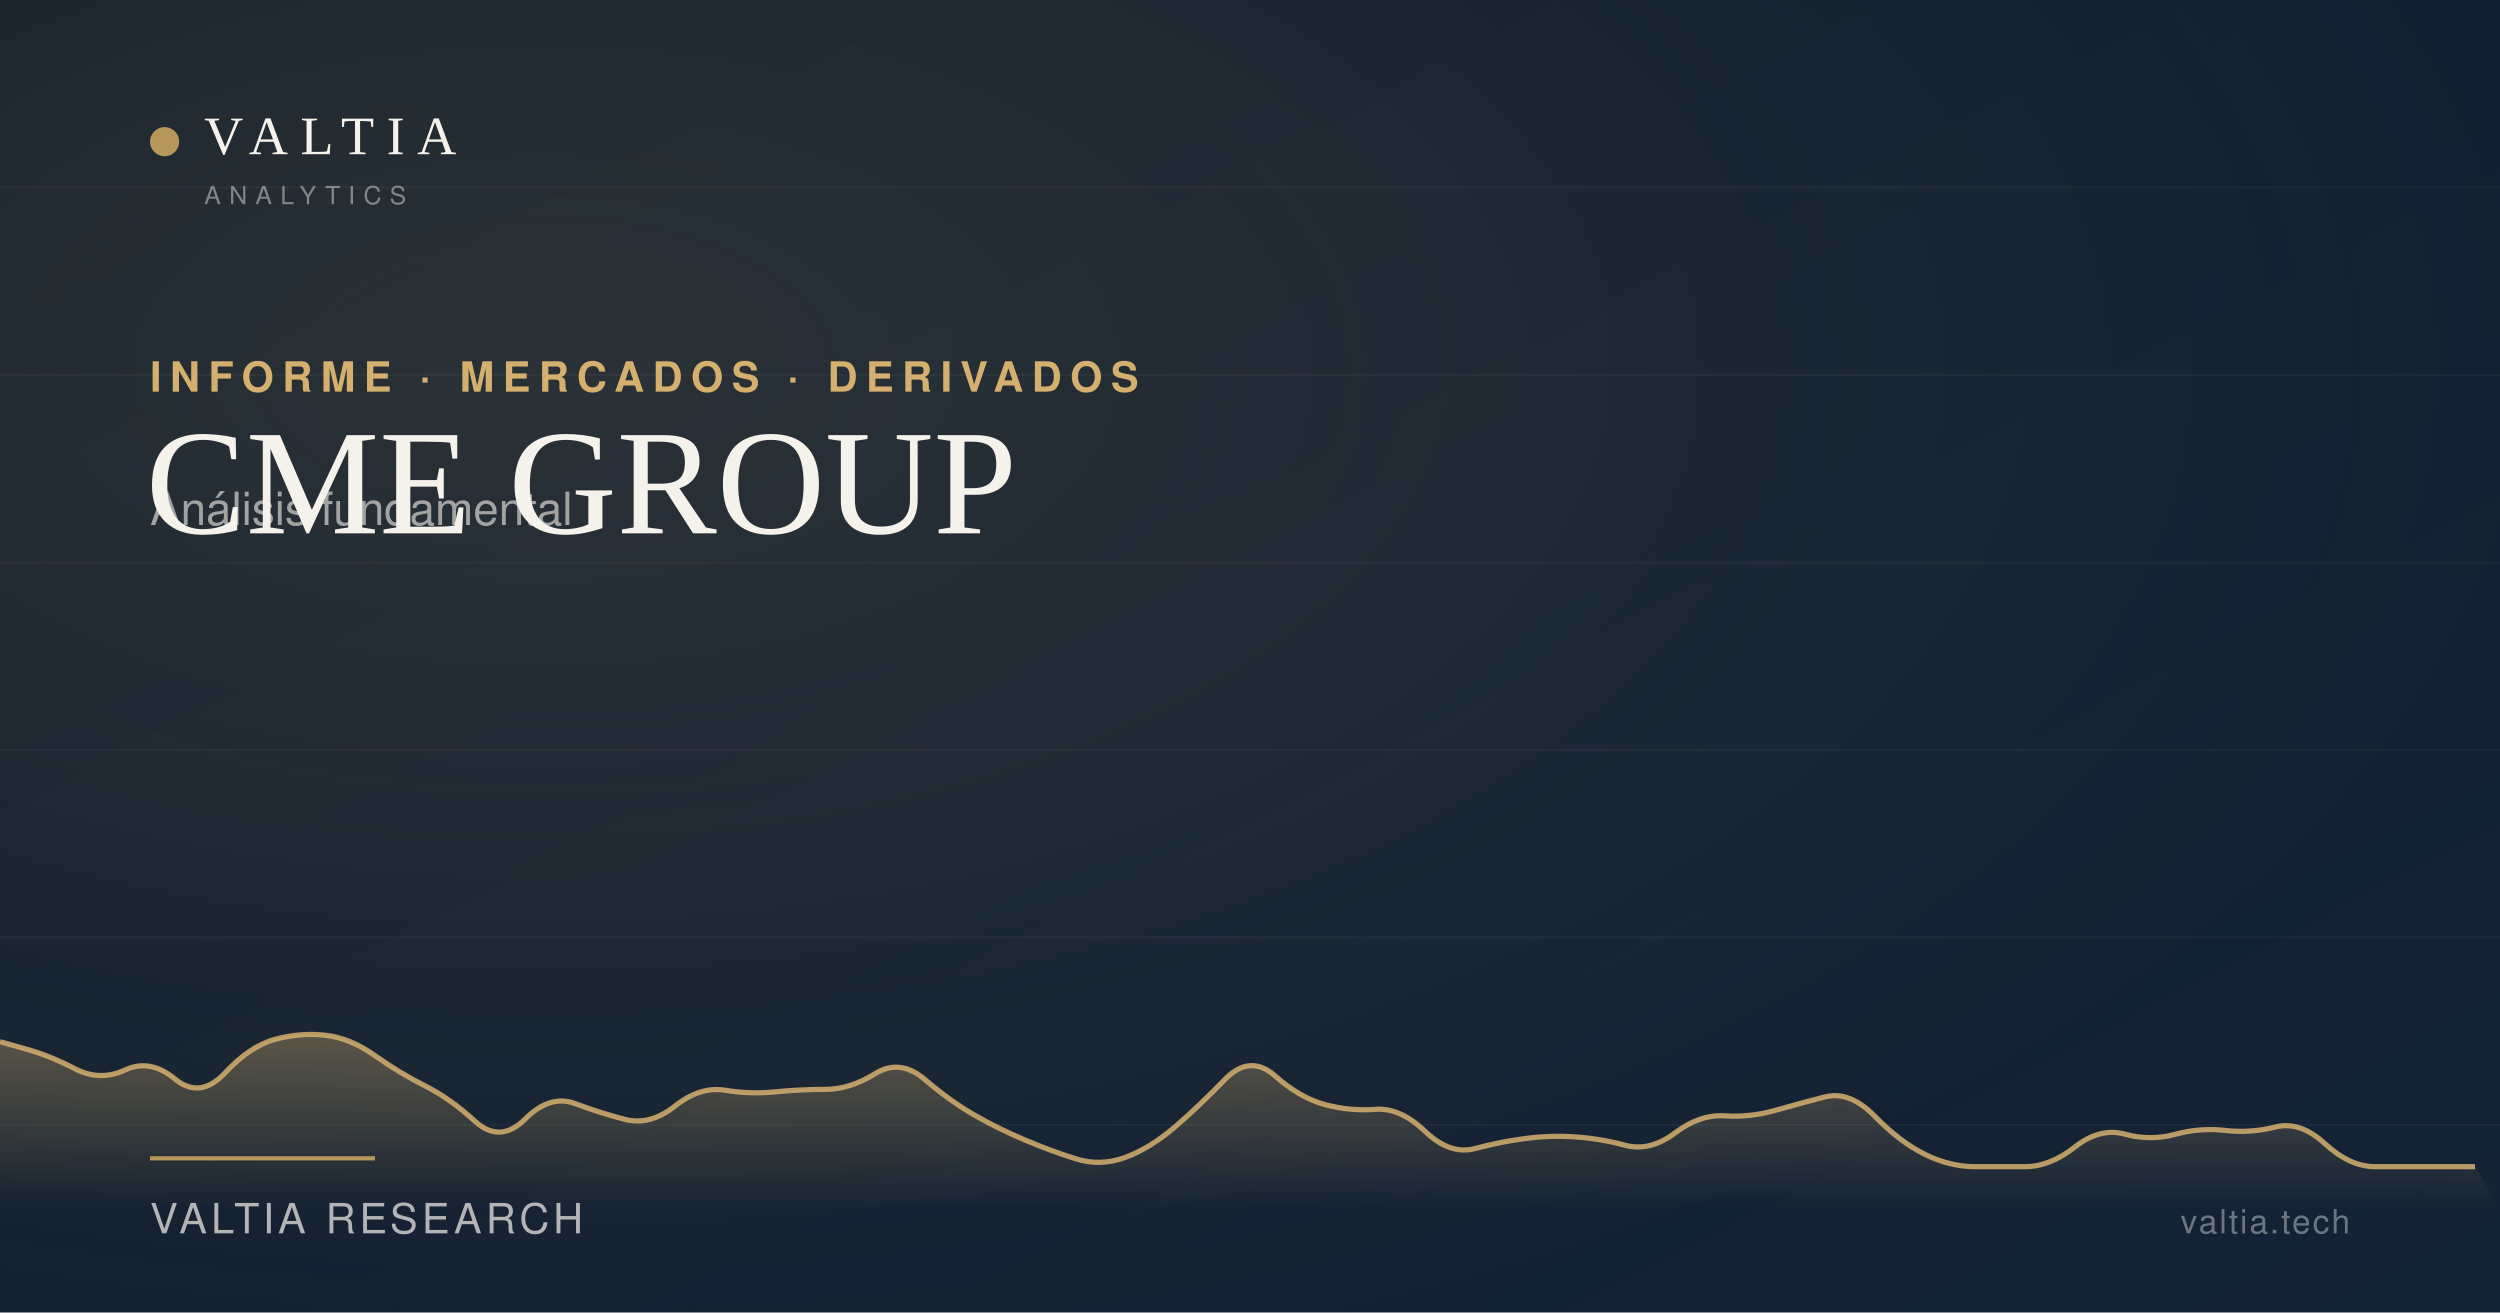
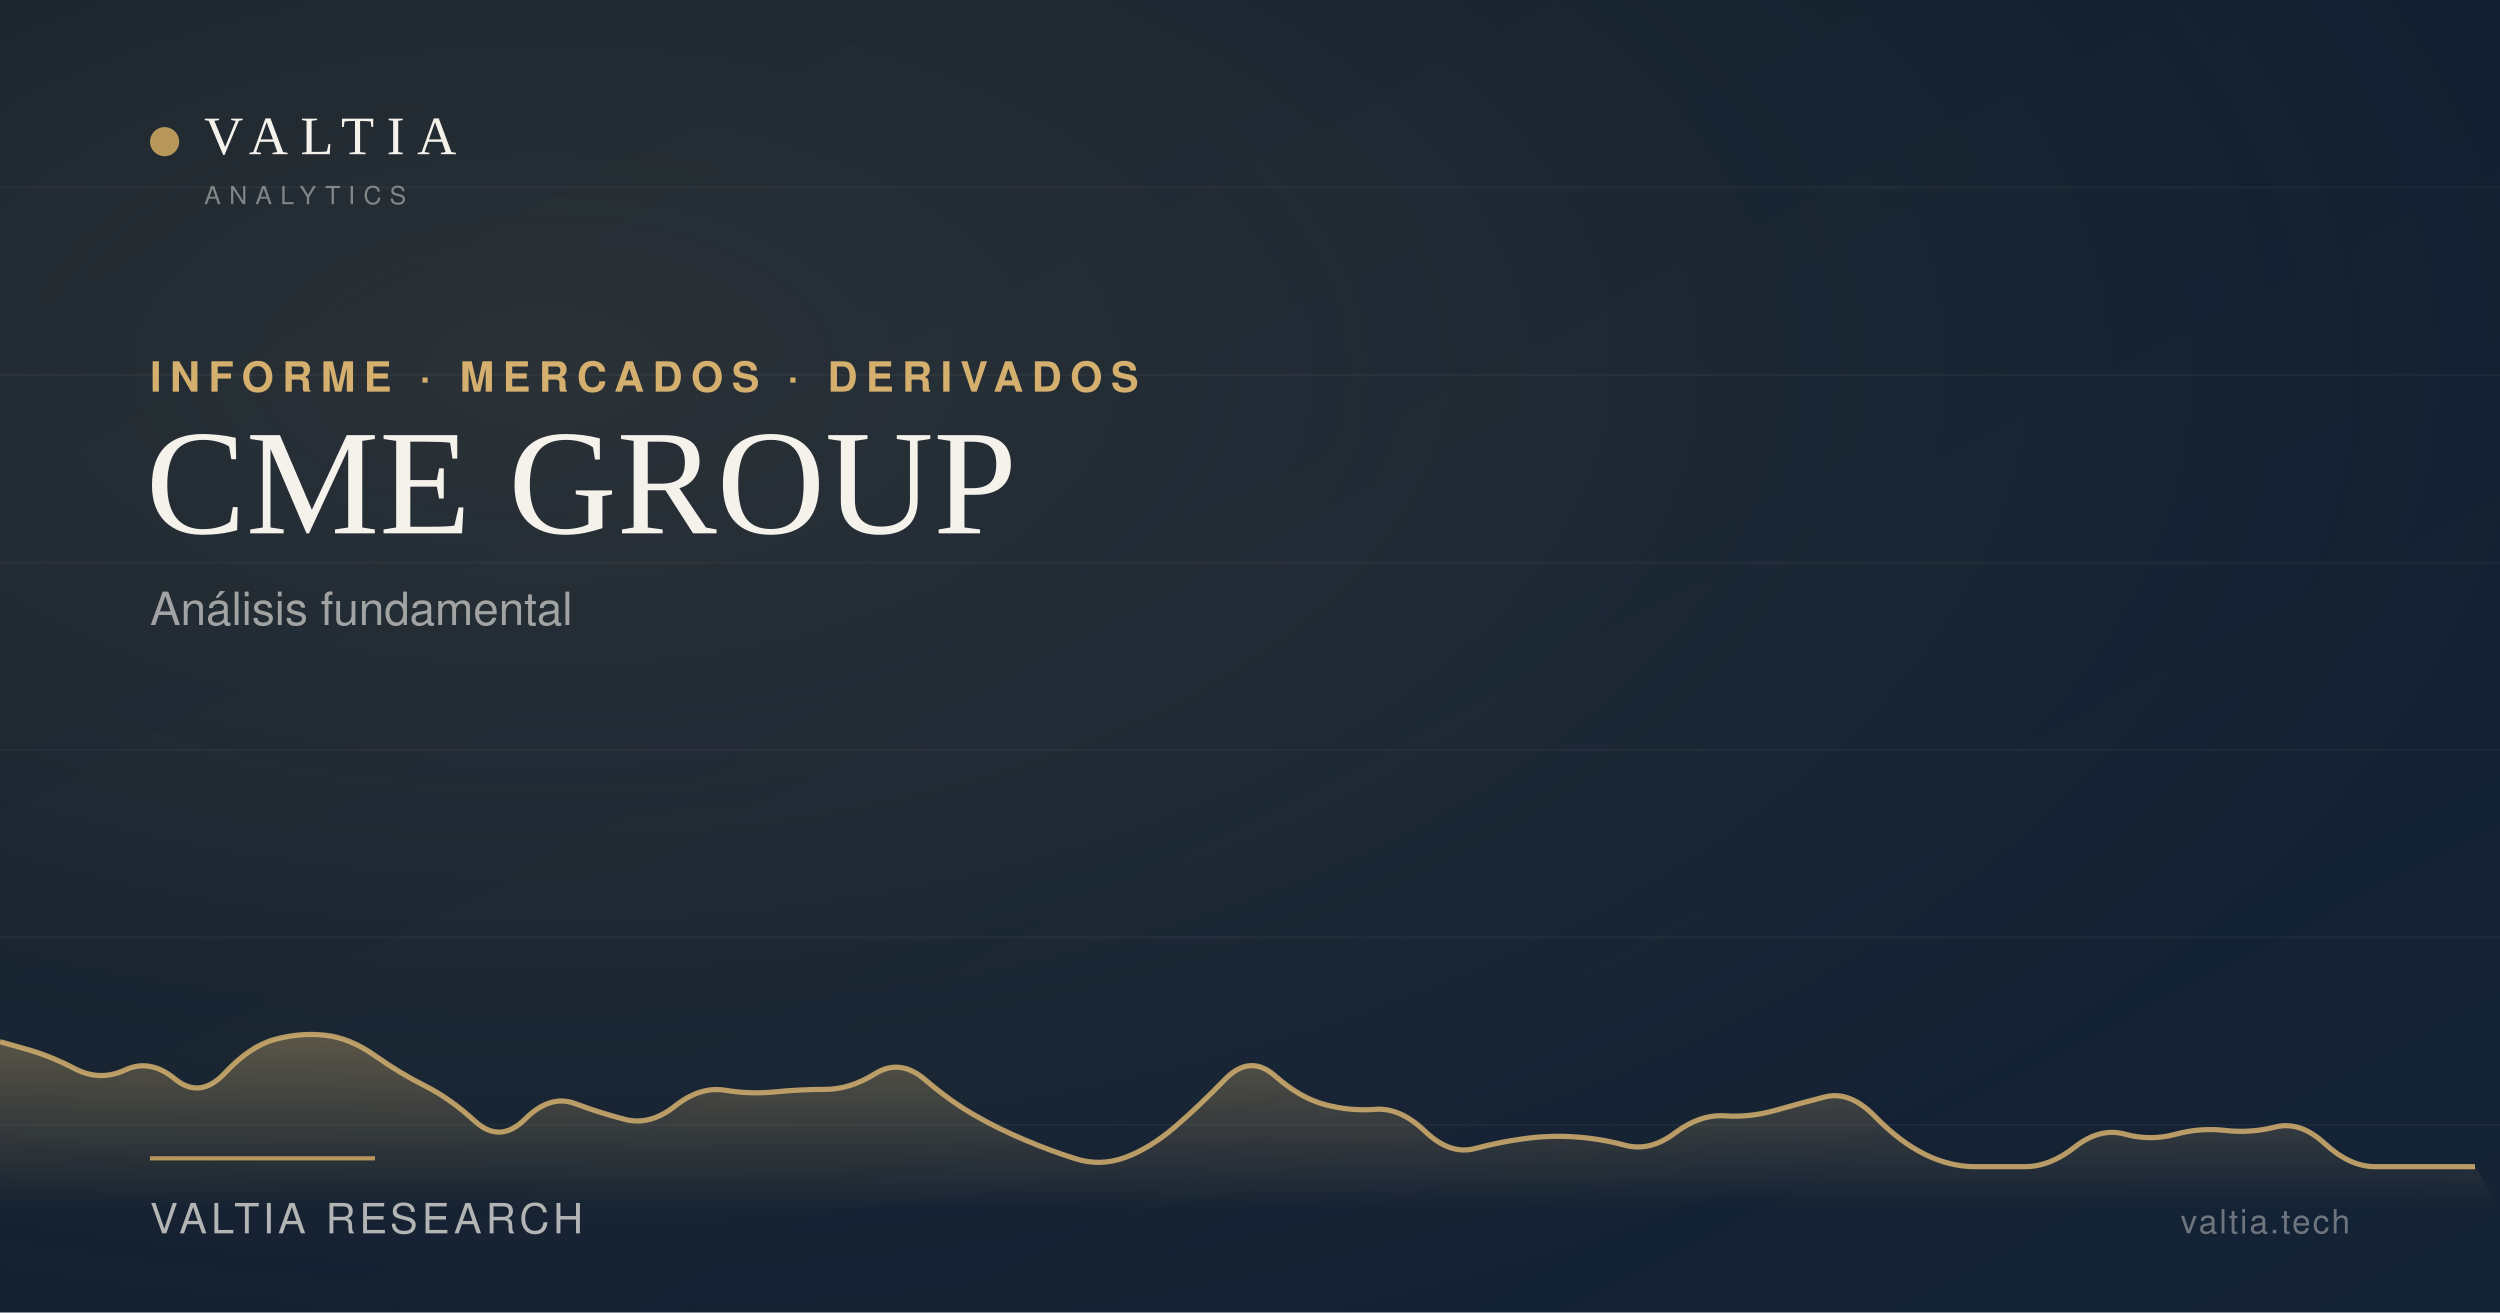
<svg xmlns="http://www.w3.org/2000/svg" width="1200" height="630" viewBox="0 0 1200 630" role="img">
  <defs>
    <linearGradient id="bg" x1="0" y1="0" x2="1" y2="1">
      <stop offset="0" stop-color="#0D1B2A" />
      <stop offset="1" stop-color="#152336" />
    </linearGradient>
    <linearGradient id="area" x1="0" y1="0" x2="0" y2="1">
      <stop offset="0" stop-color="#D4AF6E" stop-opacity=".35" />
      <stop offset="1" stop-color="#D4AF6E" stop-opacity="0" />
    </linearGradient>
    <radialGradient id="glow" cx="0.22" cy="0.28" r="0.8">
      <stop offset="0" stop-color="#D4AF6E" stop-opacity=".14" />
      <stop offset="1" stop-color="#D4AF6E" stop-opacity="0" />
    </radialGradient>
  </defs>
  <rect width="1200" height="630" fill="url(#bg)" />
  <rect width="1200" height="630" fill="url(#glow)" />
  <line x1="0" y1="90" x2="1200" y2="90" stroke="rgba(245,242,236,.04)" />
  <line x1="0" y1="180" x2="1200" y2="180" stroke="rgba(245,242,236,.04)" />
  <line x1="0" y1="270" x2="1200" y2="270" stroke="rgba(245,242,236,.04)" />
  <line x1="0" y1="360" x2="1200" y2="360" stroke="rgba(245,242,236,.04)" />
  <line x1="0" y1="450" x2="1200" y2="450" stroke="rgba(245,242,236,.04)" />
  <line x1="0" y1="540" x2="1200" y2="540" stroke="rgba(245,242,236,.04)" />
  <path d="M 0,500 Q 0,500 12,503.4 Q 24,506.7 36,513.0 Q 48,519.2 60,513.6 Q 72,508.0 84,517.9 Q 96,527.8 108,515.0 Q 120,502.1 132,498.9 Q 144,495.6 156,496.9 Q 168,498.2 180,506.7 Q 192,515.2 204,521.2 Q 216,527.2 228,538.2 Q 240,549.1 252,537.2 Q 264,525.2 276,529.7 Q 288,534.2 300,537.3 Q 312,540.4 324,530.9 Q 336,521.4 348,523.3 Q 360,525.3 372,524.1 Q 384,522.9 396,522.9 Q 408,522.9 420,515.4 Q 432,507.9 444,518.2 Q 456,528.5 468,535.4 Q 480,542.2 492,547.2 Q 504,552.3 516,556.1 Q 528,560 540,555.6 Q 552,551.2 564,540.9 Q 576,530.5 588,518.1 Q 600,505.8 612,516.4 Q 624,527.0 636,530.2 Q 648,533.4 660,532.5 Q 672,531.5 684,543.0 Q 696,554.5 708,551.3 Q 720,548.1 732,546.5 Q 744,544.9 756,545.7 Q 768,546.5 780,549.7 Q 792,552.9 804,543.8 Q 816,534.8 828,535.6 Q 840,536.4 852,533.0 Q 864,529.6 876,526.5 Q 888,523.5 900,535.9 Q 912,548.2 924,554.1 Q 936,560 948,560.0 Q 960,560 972,560.0 Q 984,560 996,550.5 Q 1008,541.1 1020,544.4 Q 1032,547.7 1044,544.5 Q 1056,541.2 1068,542.6 Q 1080,544.0 1092,541.0 Q 1104,537.9 1116,549.0 Q 1128,560 1140,560.0 Q 1152,560 1164,560.0 Q 1176,560 1188,560.0 L 1200,580 L 0,580 Z" fill="url(#area)" />
  <path d="M 0,500 Q 0,500 12,503.4 Q 24,506.7 36,513.0 Q 48,519.2 60,513.6 Q 72,508.0 84,517.9 Q 96,527.8 108,515.0 Q 120,502.1 132,498.9 Q 144,495.6 156,496.9 Q 168,498.2 180,506.7 Q 192,515.2 204,521.2 Q 216,527.2 228,538.2 Q 240,549.1 252,537.2 Q 264,525.2 276,529.7 Q 288,534.2 300,537.3 Q 312,540.4 324,530.9 Q 336,521.4 348,523.3 Q 360,525.3 372,524.1 Q 384,522.9 396,522.9 Q 408,522.9 420,515.4 Q 432,507.9 444,518.2 Q 456,528.5 468,535.4 Q 480,542.2 492,547.2 Q 504,552.3 516,556.1 Q 528,560 540,555.6 Q 552,551.2 564,540.9 Q 576,530.5 588,518.1 Q 600,505.8 612,516.4 Q 624,527.0 636,530.2 Q 648,533.4 660,532.5 Q 672,531.5 684,543.0 Q 696,554.5 708,551.3 Q 720,548.1 732,546.5 Q 744,544.9 756,545.7 Q 768,546.5 780,549.7 Q 792,552.9 804,543.8 Q 816,534.8 828,535.6 Q 840,536.4 852,533.0 Q 864,529.6 876,526.5 Q 888,523.5 900,535.9 Q 912,548.2 924,554.1 Q 936,560 948,560.0 Q 960,560 972,560.0 Q 984,560 996,550.5 Q 1008,541.1 1020,544.4 Q 1032,547.7 1044,544.5 Q 1056,541.2 1068,542.6 Q 1080,544.0 1092,541.0 Q 1104,537.9 1116,549.0 Q 1128,560 1140,560.0 Q 1152,560 1164,560.0 Q 1176,560 1188,560.0" fill="none" stroke="#D4AF6E" stroke-width="2.5" opacity=".85" />
  <g transform="translate(72,74)">
    <circle cx="7" cy="-6" r="7" fill="#B8975A" />
    <text x="26" y="0" font-family="Georgia, 'Times New Roman', serif" font-size="26" letter-spacing="6" fill="#F5F2EC">VALTIA</text>
    <text x="26" y="24" font-family="Helvetica, Arial, sans-serif" font-size="12" letter-spacing="4" fill="rgba(245,242,236,.45)">ANALYTICS</text>
  </g>
  <text x="72" y="188" font-family="Helvetica, Arial, sans-serif" font-size="20" font-weight="700" letter-spacing="4" fill="#D4AF6E">INFORME · MERCADOS · DERIVADOS</text>
  <text x="70" y="256" font-family="Georgia, 'Times New Roman', serif" font-size="72" fill="#F5F2EC">CME GROUP</text>
-   <text x="72" y="252" font-family="Helvetica, Arial, sans-serif" font-size="22" fill="rgba(245,242,236,.6)">Análisis fundamental</text>
+   <text x="72" y="300" font-family="Helvetica, Arial, sans-serif" font-size="22" fill="rgba(245,242,236,.6)">Análisis fundamental</text>
  <line x1="72" y1="556" x2="180" y2="556" stroke="#B8975A" stroke-width="2" />
  <text x="72" y="592" font-family="Helvetica, Arial, sans-serif" font-size="20" letter-spacing="2" fill="rgba(245,242,236,.7)">VALTIA RESEARCH</text>
  <text x="1128" y="592" text-anchor="end" font-family="Helvetica, Arial, sans-serif" font-size="16" letter-spacing="1" fill="rgba(245,242,236,.4)">valtia.tech</text>
</svg>
